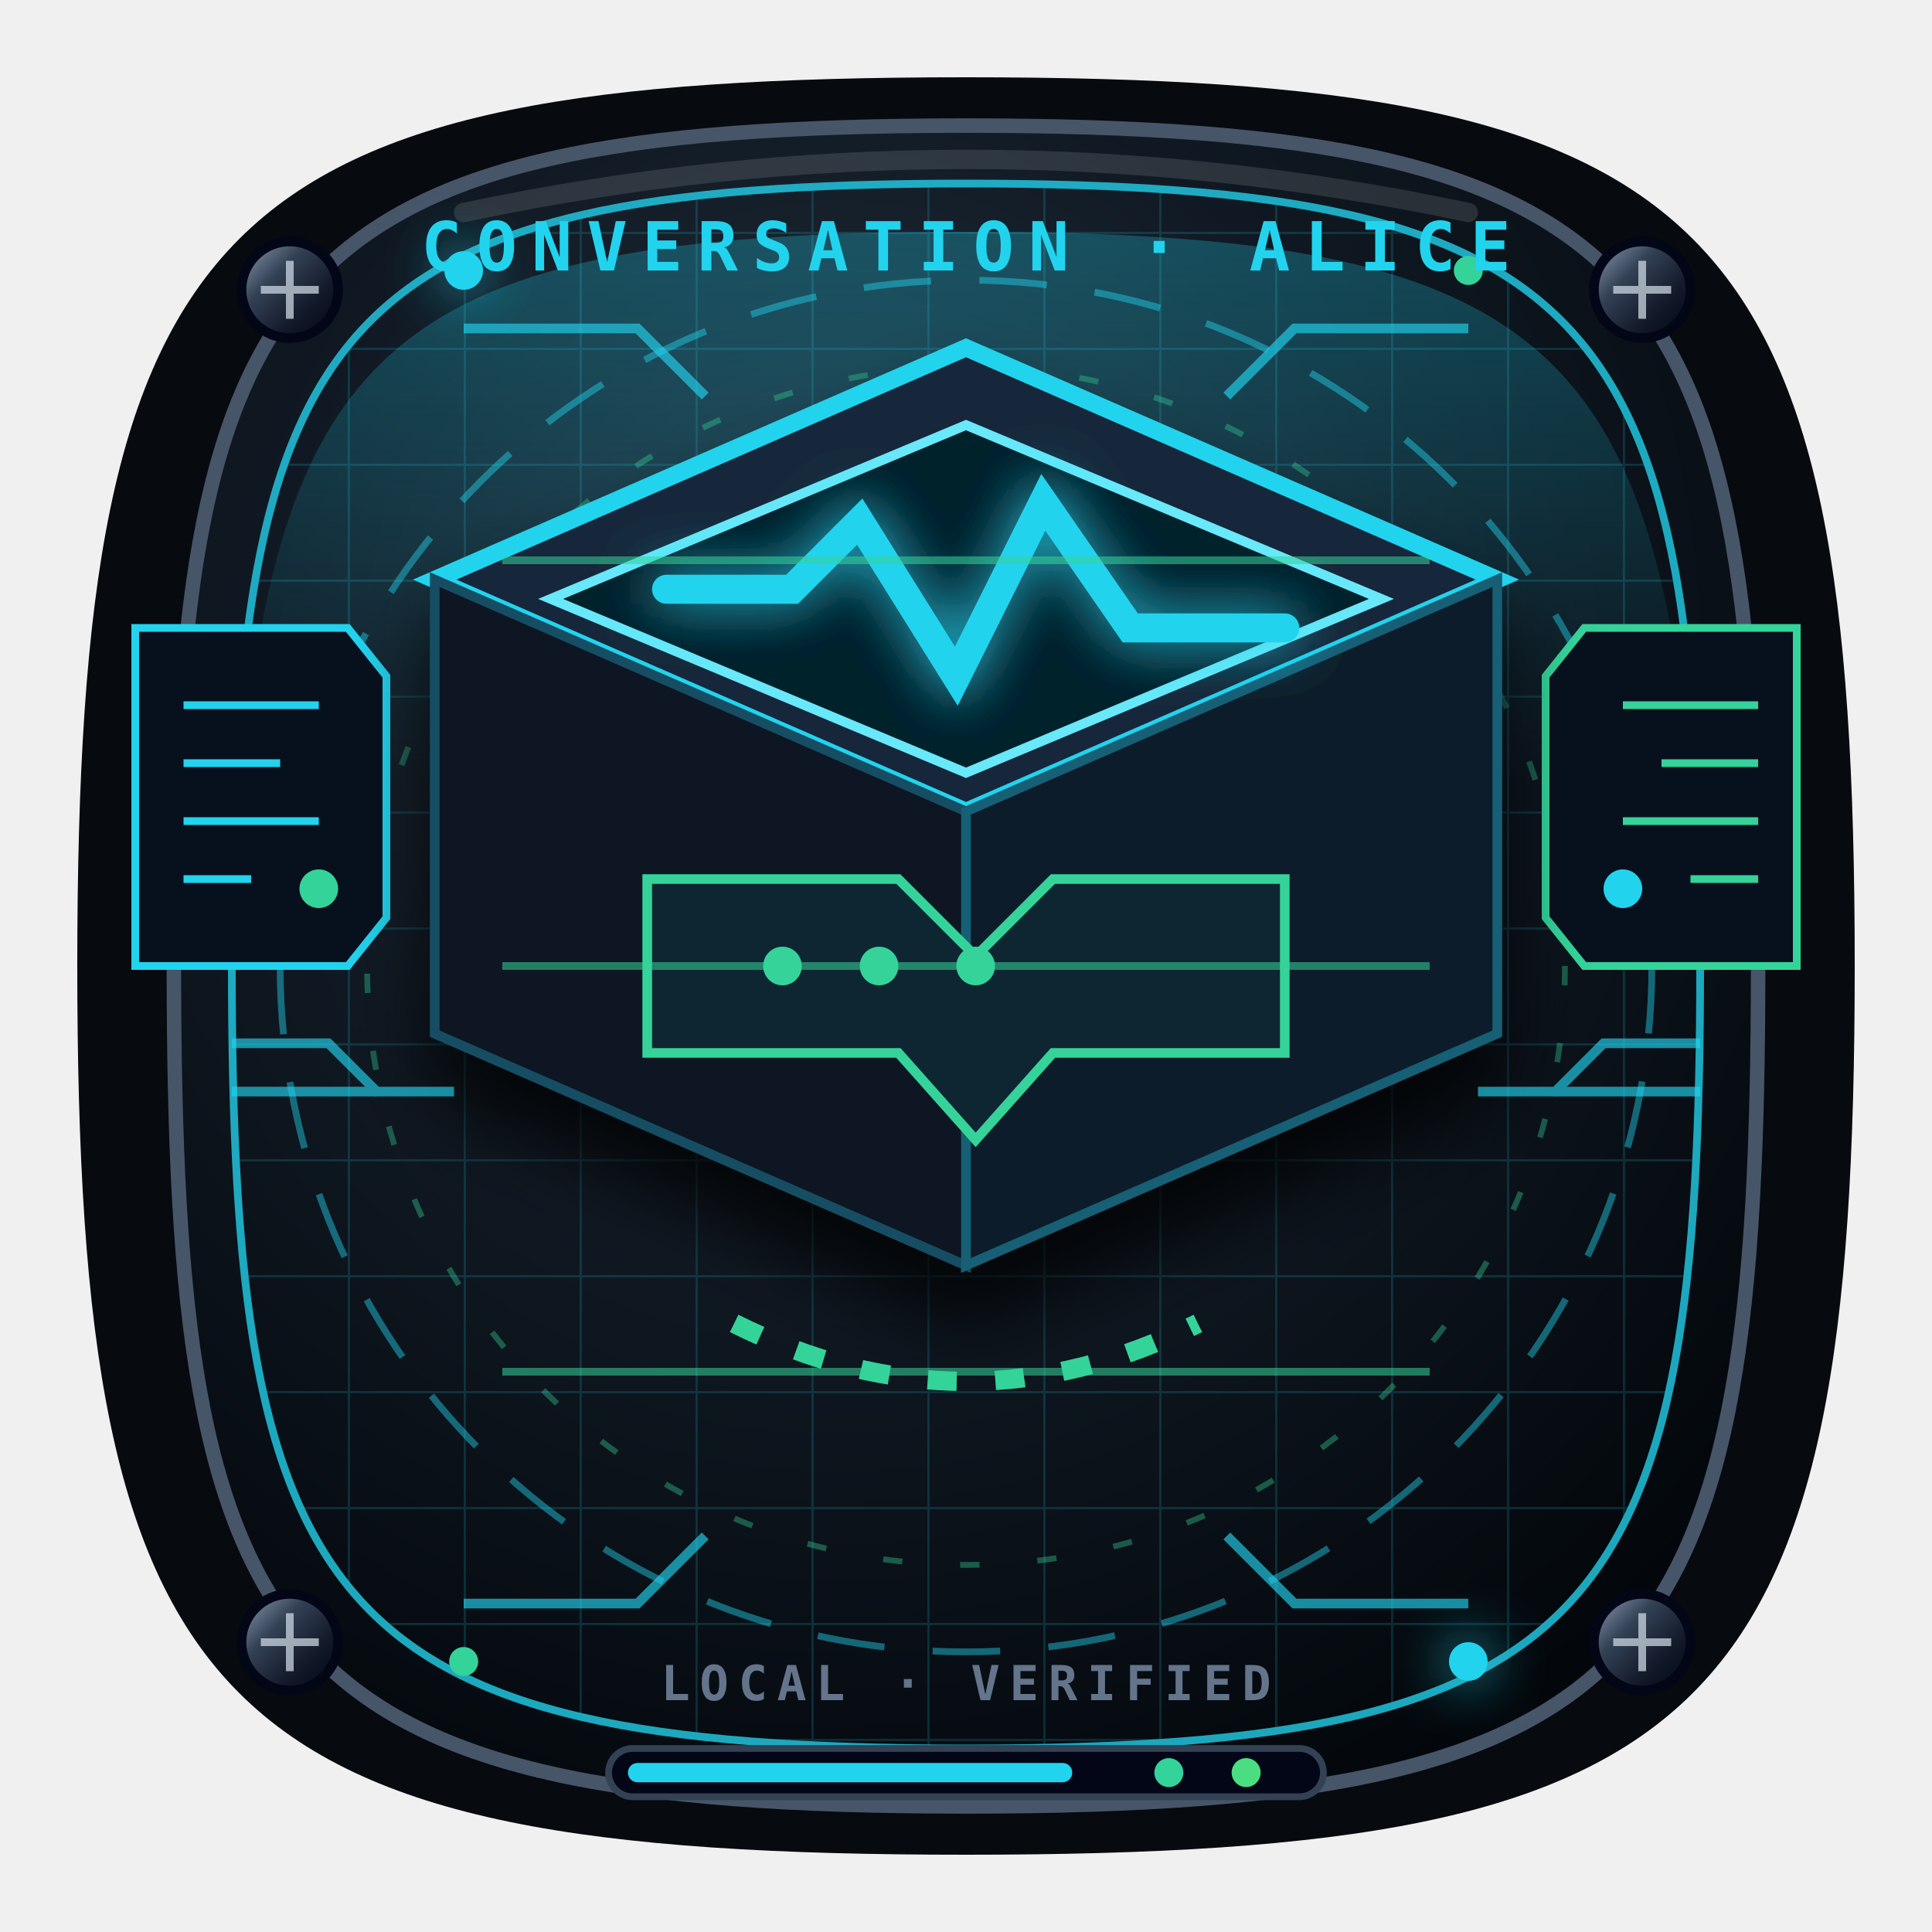
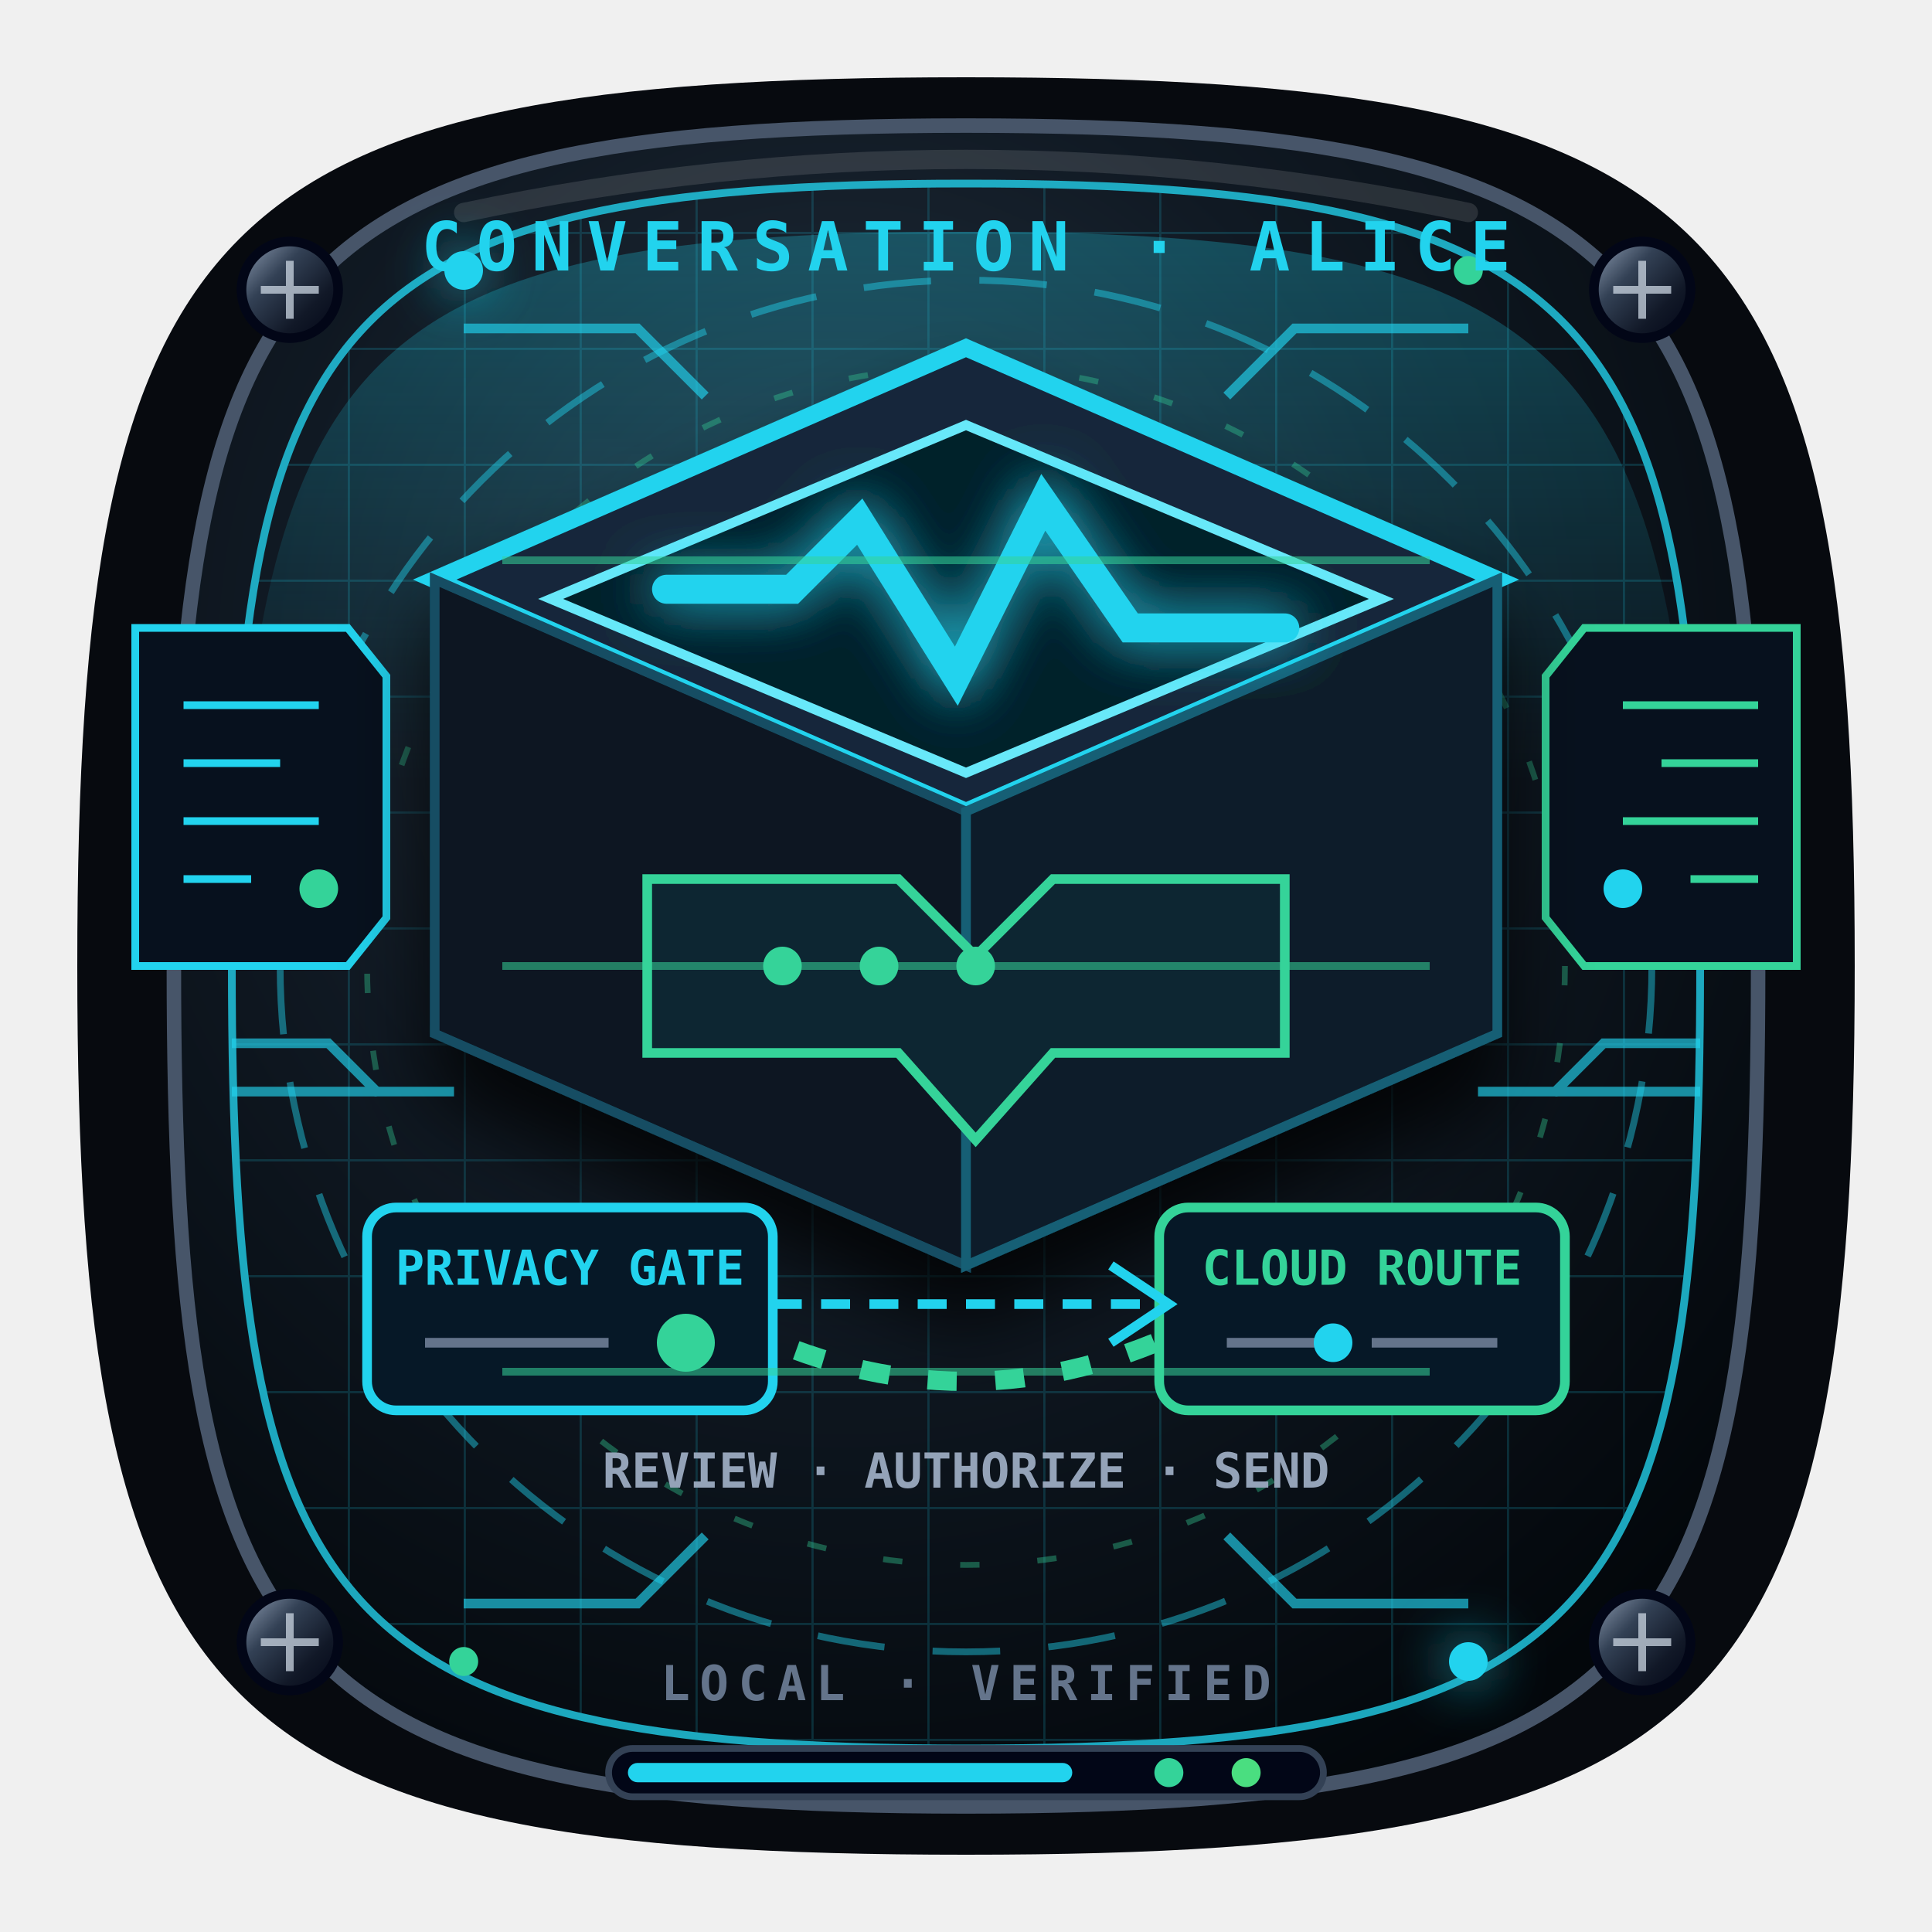
<svg xmlns="http://www.w3.org/2000/svg" viewBox="0 0 200 200" role="img" aria-label="Conversación">
  <style>
    .conversation-orbit{animation:conversationOrbit 4s linear infinite}.conversation-pulse{animation:conversationPulse 1.8s ease-in-out infinite}.conversation-scan{animation:conversationScan 3s ease-in-out infinite}
    @keyframes conversationOrbit{to{stroke-dashoffset:-42}}@keyframes conversationPulse{50%{opacity:.3}}@keyframes conversationScan{0%,100%{transform:translateX(-7px);opacity:.18}50%{transform:translateX(7px);opacity:.8}}
    @media (prefers-reduced-motion:reduce){.conversation-orbit,.conversation-pulse,.conversation-scan{animation:none}}
  </style>
  <defs>
    <radialGradient id="conversation-base" cx="42%" cy="32%" r="75%">
      <stop stop-color="#263442" />
      <stop offset=".48" stop-color="#101923" />
      <stop offset="1" stop-color="#03070b" />
    </radialGradient>
    <linearGradient id="conversation-metal" x1="0" y1="0" x2="1" y2="1">
      <stop stop-color="#94a3b8" />
      <stop offset=".35" stop-color="#334155" />
      <stop offset=".7" stop-color="#111827" />
      <stop offset="1" stop-color="#020617" />
    </linearGradient>
    <linearGradient id="conversation-accent" x1="0" x2="1">
      <stop stop-color="#22d3ee" />
      <stop offset=".52" stop-color="#f8fafc" />
      <stop offset="1" stop-color="#34d399" />
    </linearGradient>
    <radialGradient id="conversation-holo">
      <stop stop-color="#fff" />
      <stop offset=".18" stop-color="#22d3ee" />
      <stop offset=".68" stop-color="#34d399" />
      <stop offset="1" stop-color="#07111d" />
    </radialGradient>
    <pattern id="conversation-grid" width="12" height="12" patternUnits="userSpaceOnUse">
      <path d="M12 0H0v12" fill="none" stroke="#22d3ee" stroke-width=".45" opacity=".22" />
    </pattern>
    <filter id="conversation-glow" x="-50%" y="-50%" width="200%" height="200%">
      <feGaussianBlur stdDeviation="2.8" result="b" />
      <feMerge>
        <feMergeNode in="b" />
        <feMergeNode in="SourceGraphic" />
      </feMerge>
    </filter>
    <filter id="conversation-shadow" x="-40%" y="-40%" width="180%" height="190%">
      <feDropShadow dx="0" dy="6" stdDeviation="4" flood-color="#000" flood-opacity=".8" />
    </filter>
    <linearGradient id="conversation-beam" x1="0" y1="0" x2="0" y2="1">
      <stop stop-color="#22d3ee" stop-opacity=".28" />
      <stop offset="1" stop-color="#22d3ee" stop-opacity="0" />
    </linearGradient>
  </defs>
  <path d="M100 8C178 8 192 22 192 100S178 192 100 192 8 178 8 100 22 8 100 8Z" fill="#070a0f" />
  <path d="M100 13c72 0 82 15 82 87s-10 87-82 87-82-15-82-87 10-87 82-87Z" fill="url(#conversation-base)" stroke="#475569" stroke-width="1.5" />
  <path d="M100 19c66 0 76 14 76 81s-10 81-76 81-76-14-76-81 10-81 76-81Z" fill="url(#conversation-grid)" stroke="#22d3ee" stroke-width=".8" opacity=".78" />
  <path d="M100 24c57 0 71 10 75 57L25 81c4-47 18-57 75-57Z" fill="url(#conversation-beam)" />
  <circle class="conversation-orbit" cx="100" cy="100" r="71" fill="none" stroke="#22d3ee" stroke-width=".7" stroke-dasharray="7 5" opacity=".45" />
  <circle class="conversation-orbit" cx="100" cy="100" r="62" fill="none" stroke="#34d399" stroke-width=".6" stroke-dasharray="2 6" opacity=".38" />
  <path d="M48 34h18l7 7m79-7h-18l-7 7M48 166h18l7-7m79 7h-18l-7-7" fill="none" stroke="#22d3ee" stroke-width="1" opacity=".65" />
  <g fill="url(#conversation-metal)" stroke="#020617">
    <circle cx="30" cy="30" r="5" />
    <circle cx="170" cy="30" r="5" />
    <circle cx="30" cy="170" r="5" />
    <circle cx="170" cy="170" r="5" />
  </g>
  <g stroke="#cbd5e1" stroke-width=".8" opacity=".75">
    <path d="M27 30h6m-3-3v6M167 30h6m-3-3v6M27 170h6m-3-3v6M167 170h6m-3-3v6" />
  </g>
  <g fill="#22d3ee" filter="url(#conversation-glow)">
    <circle cx="48" cy="28" r="2" />
    <circle cx="152" cy="172" r="2" />
  </g>
  <g fill="#34d399">
    <circle cx="152" cy="28" r="1.5" />
    <circle cx="48" cy="172" r="1.5" />
  </g>
  <path d="M48 22Q100 11 152 22" fill="none" stroke="#fff" stroke-width="2" stroke-linecap="round" opacity=".12" />
  <g font-family="Consolas,monospace" font-weight="900">
    <text x="100" y="28" fill="#22d3ee" font-size="7" text-anchor="middle" letter-spacing="1.5">CONVERSATION · ALICE</text>
    <text x="100" y="176" fill="#64748b" font-size="5" text-anchor="middle" letter-spacing="1">LOCAL · VERIFIED</text>
  </g>
  <g transform="translate(14 65)" fill="#07111e" stroke="#22d3ee" stroke-width=".8">
    <path d="M0 0h22l4 5v25l-4 5H0z" />
    <path d="M5 8h14M5 14h10M5 20h14M5 26h7" stroke="#22d3ee" />
    <circle class="conversation-pulse" cx="19" cy="27" r="2" fill="#34d399" stroke="none" />
  </g>
  <g transform="translate(160 65)" fill="#07111e" stroke="#34d399" stroke-width=".8">
    <path d="M4 0h22v35H4l-4-5V5z" />
    <path d="M8 8h14M12 14h10M8 20h14M15 26h7" stroke="#34d399" />
    <circle class="conversation-pulse" cx="8" cy="27" r="2" fill="#22d3ee" stroke="none" />
  </g>
  <g transform="translate(100 91)" filter="url(#conversation-shadow)">
    <path d="M-55-31 0-55 55-31 0-7z" fill="#13283a" stroke="#22d3ee" stroke-width="1.8" />
    <path d="M-55-31 0-7v47l-55-24z" fill="#071521" stroke="#164e63" />
    <path d="M55-31 0-7v47l55-24z" fill="#0b1d29" stroke="#155e75" />
    <path d="M-43-29 0-47 43-29 0-11z" fill="#06202b" stroke="#67e8f9" />
    <path d="M-31-30h13l7-7 10 16 9-18 9 13h16" fill="none" stroke="#22d3ee" stroke-width="3" stroke-linecap="round" filter="url(#conversation-glow)" />
    <path d="M-33 0h26l8 8 8-8h24v18H9L1 27l-8-9h-26z" fill="#0d2630" stroke="#34d399" />
    <circle cx="-19" cy="9" r="2" fill="#34d399" />
    <circle cx="-9" cy="9" r="2" fill="#34d399" />
    <circle cx="1" cy="9" r="2" fill="#34d399" />
  </g>
  <path d="M76 137q24 12 48 0" fill="none" stroke="#34d399" stroke-width="2" stroke-dasharray="3 4" />
+   <g font-family="Consolas,monospace" font-weight="900">
+     <g transform="translate(38 125)">
+       <rect width="42" height="21" rx="3" fill="#061827" stroke="#22d3ee" />
+       <text x="21" y="8" fill="#22d3ee" font-size="5" text-anchor="middle">PRIVACY GATE</text>
+       <path d="M6 14h19" stroke="#64748b" />
+       <circle cx="33" cy="14" r="3" fill="#34d399" />
+     </g>
+     <g transform="translate(120 125)">
+       <rect width="42" height="21" rx="3" fill="#061827" stroke="#34d399" />
+       <text x="21" y="8" fill="#34d399" font-size="5" text-anchor="middle">CLOUD ROUTE</text>
+       <path d="M7 14h10m5 0h13" stroke="#64748b" />
+       <circle cx="18" cy="14" r="2" fill="#22d3ee" />
+     </g>
+     <path d="M80 135h40" stroke="#22d3ee" stroke-dasharray="3 2" />
+     <path d="m115 131 6 4-6 4" fill="none" stroke="#22d3ee" />
+     <text x="100" y="154" fill="#94a3b8" font-size="5" text-anchor="middle">REVIEW · AUTHORIZE · SEND</text>
+   </g>
  <g class="conversation-scan" stroke="#34d399" stroke-width=".8" opacity=".55">
    <path d="M52 58h96M52 100h96M52 142h96" />
  </g>
  <g opacity=".65" stroke="#22d3ee" stroke-width="1">
    <path d="M24 108h10l5 5h8M176 108h-10l-5 5h-8" fill="none" />
    <path d="M24 113h15M176 113h-15" />
  </g>
  <g transform="translate(63 181)">
    <rect width="74" height="5" rx="2.5" fill="#020617" stroke="#334155" stroke-width=".7" />
    <rect x="2" y="1.5" width="46" height="2" rx="1" fill="#22d3ee" />
    <circle cx="58" cy="2.5" r="1.5" fill="#34d399" />
    <circle cx="66" cy="2.5" r="1.5" fill="#4ade80" />
  </g>
</svg>
